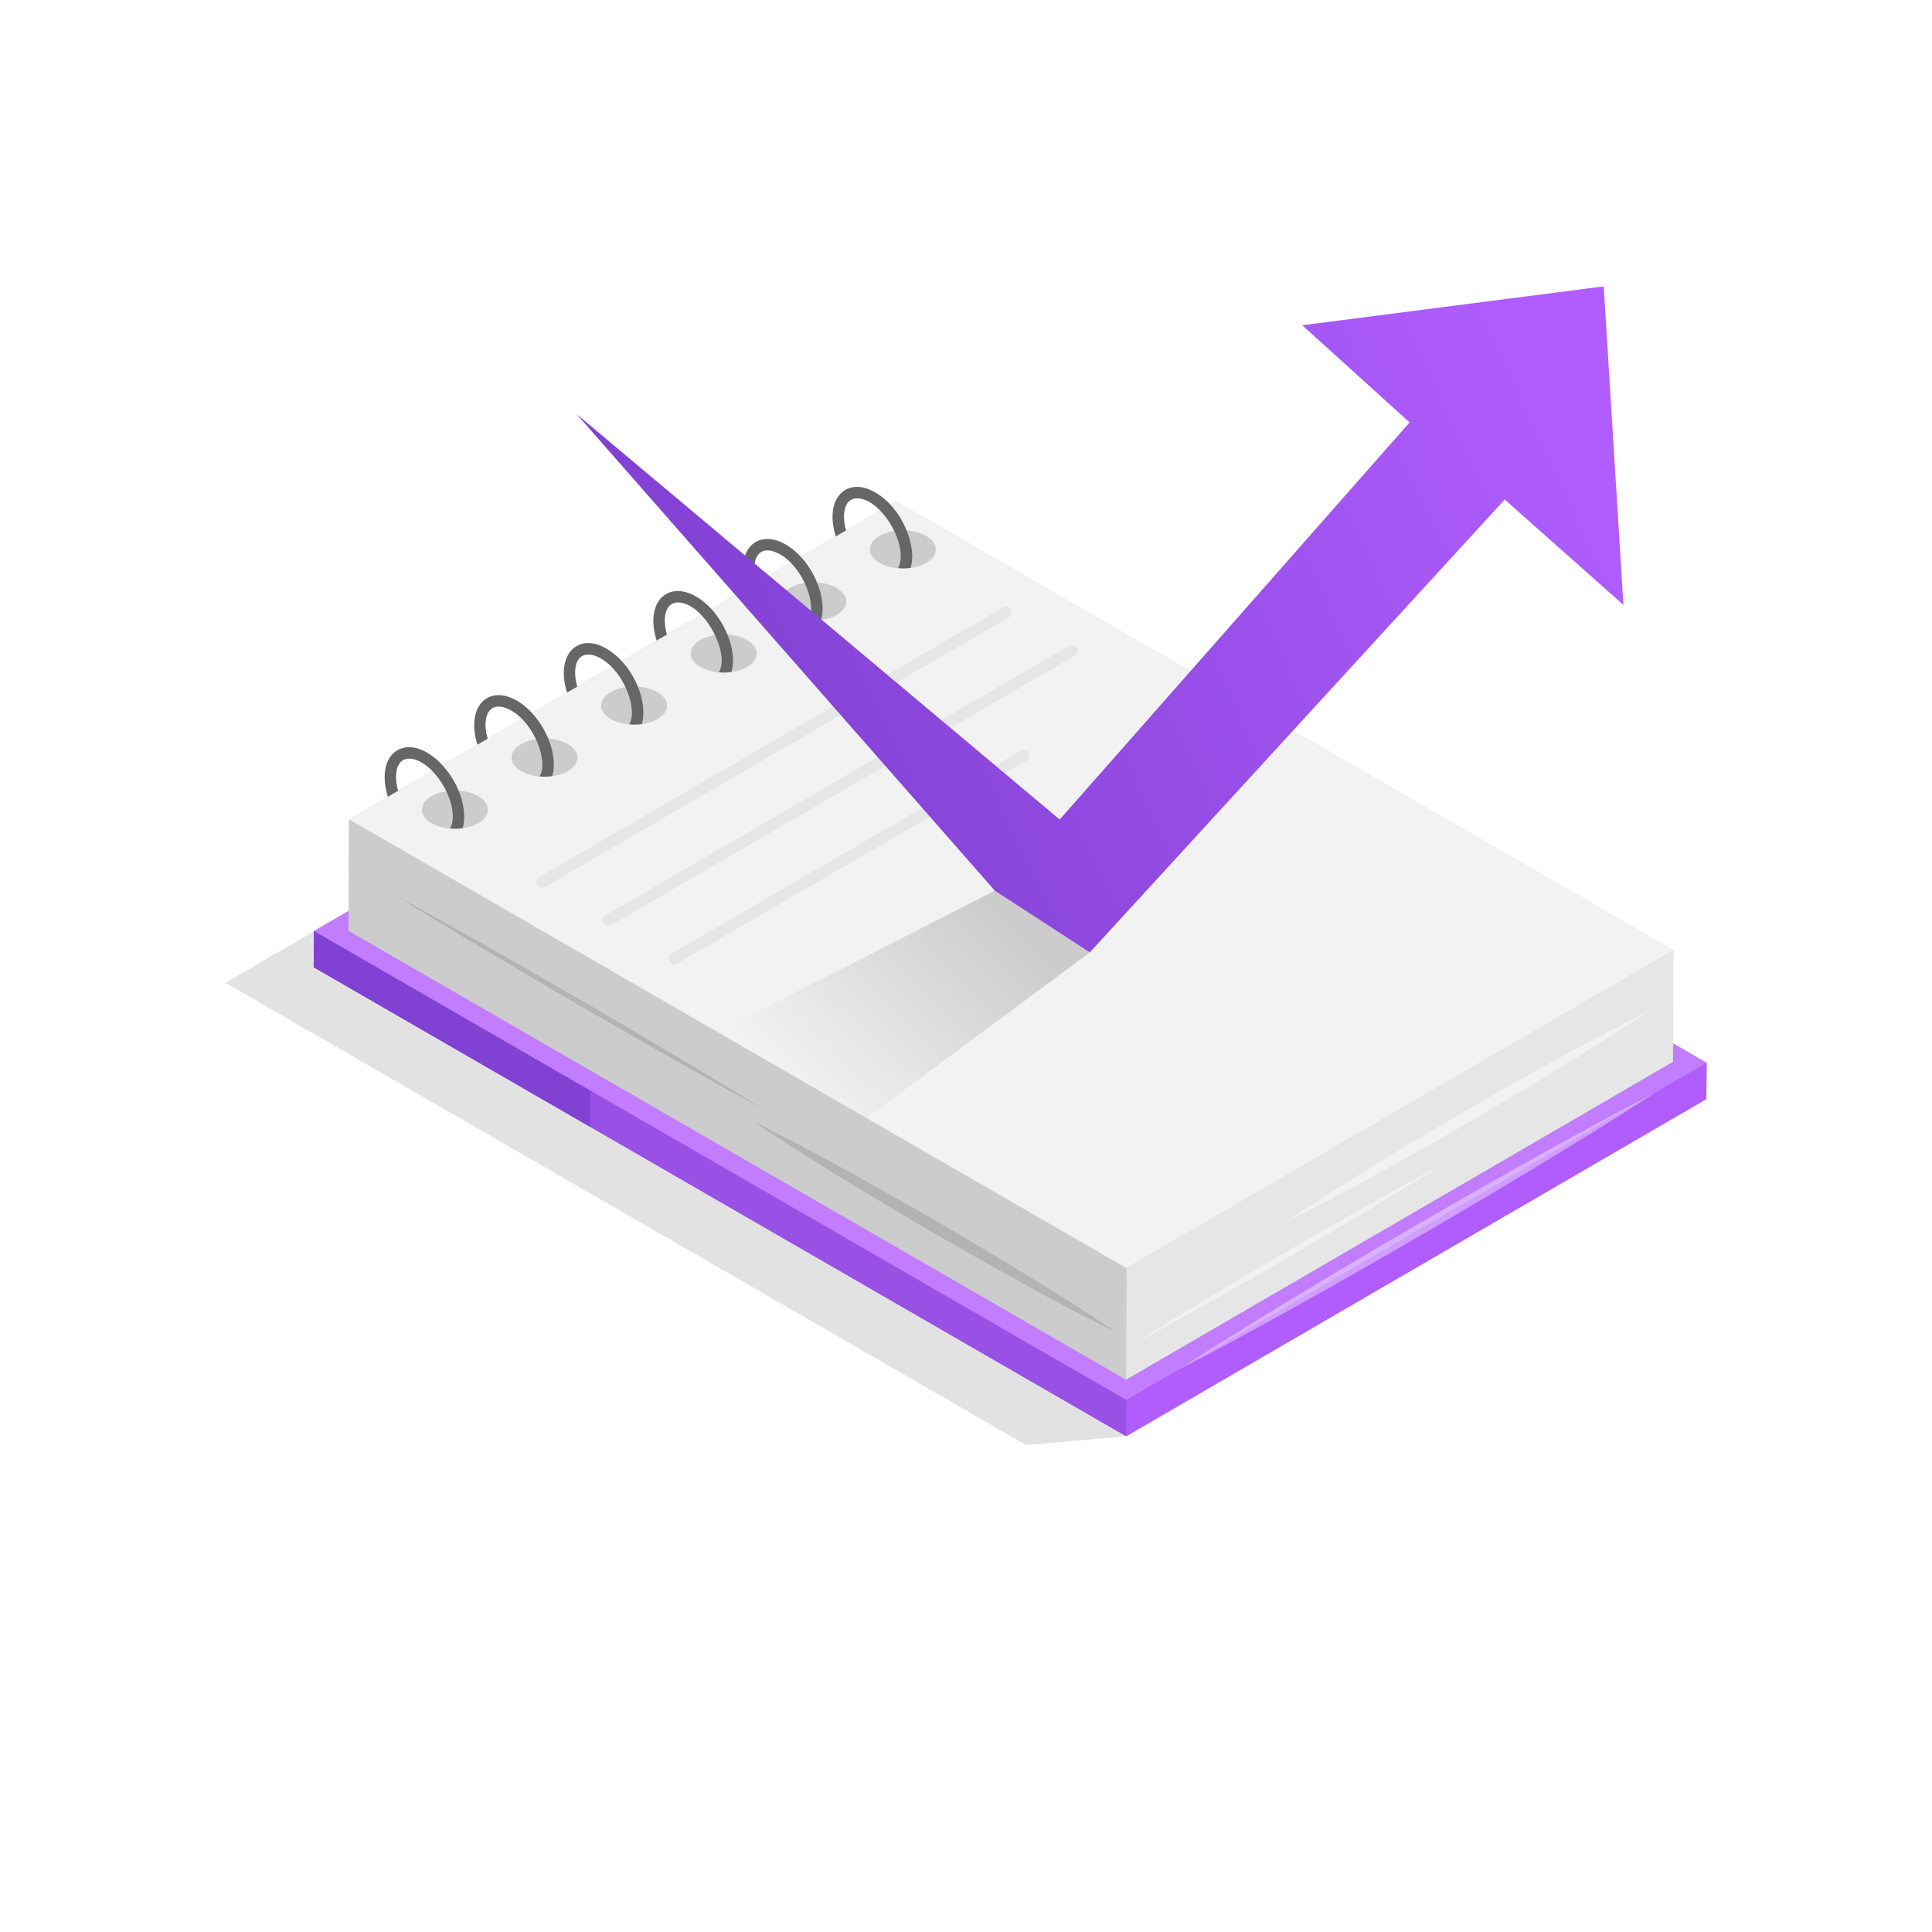
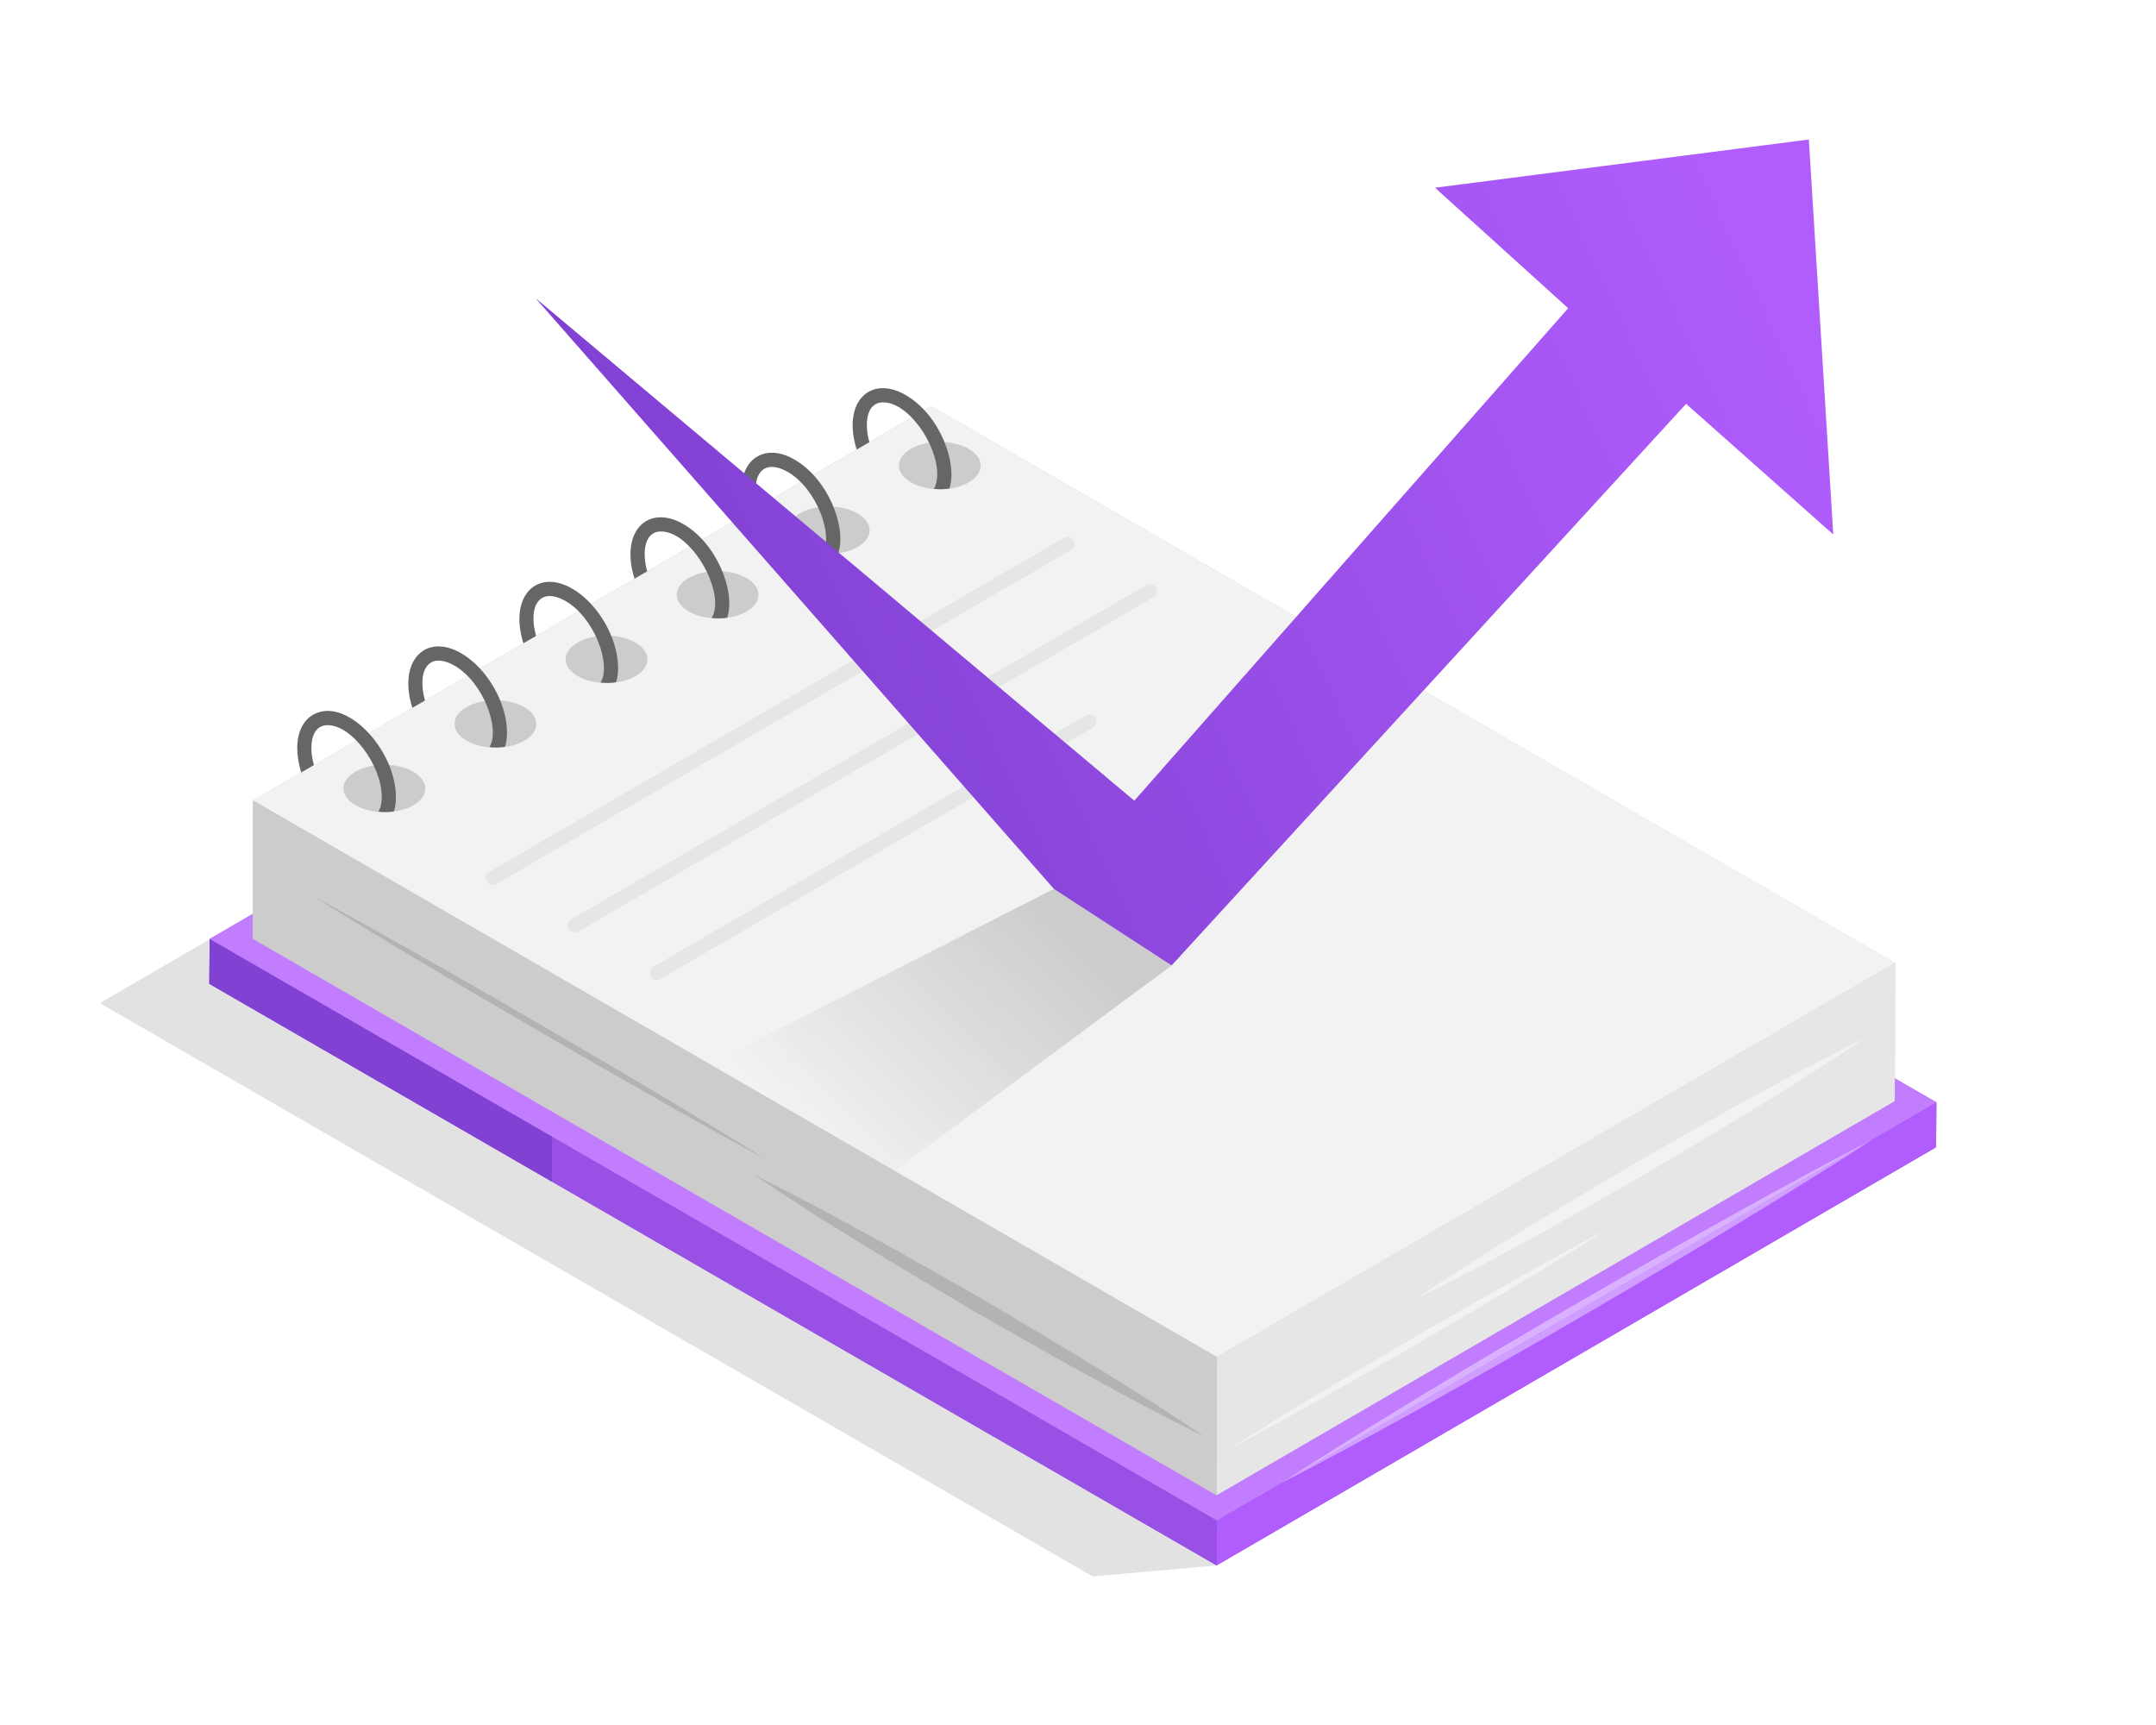
- <svg xmlns="http://www.w3.org/2000/svg" xmlns:xlink="http://www.w3.org/1999/xlink" version="1.1" id="svg1" width="4000" height="4000" viewBox="0 0 4000 4000">
+ <svg xmlns="http://www.w3.org/2000/svg" xmlns:xlink="http://www.w3.org/1999/xlink" version="1.1" id="svg1" width="400" height="320" viewBox="300 600 3600 2400">
  <defs id="defs1">
    <linearGradient id="linearGradient35">
      <stop style="stop-color:#cccccc;stop-opacity:1;" offset="0" id="stop35" />
      <stop style="stop-color:#cccccc;stop-opacity:0;" offset="1" id="stop36" />
    </linearGradient>
    <linearGradient id="linearGradient33">
      <stop style="stop-color:#8141d3;stop-opacity:1;" offset="0" id="stop33" />
      <stop style="stop-color:#b15dfe;stop-opacity:1" offset="1" id="stop34" />
    </linearGradient>
    <linearGradient xlink:href="#linearGradient33" id="linearGradient34" x1="81.712" y1="132.417" x2="165.586" y2="85.584" gradientUnits="userSpaceOnUse" />
    <linearGradient xlink:href="#linearGradient35" id="linearGradient36" x1="106.707" y1="139.394" x2="90.093" y2="160.031" gradientUnits="userSpaceOnUse" />
  </defs>
  <g id="g33">
    <path id="path3" d="M 15934.2,7560.4 3500,14739.3 l 1376.04,799.7 -3.69,-558.4 C 14164.1,9616.6 16739.4,8129.9 17332.5,7787.5 c -9.9,5.7 -19,11 -26.9,15.5 -20.3,11.8 -28.7,16.6 -28.7,16.6 0,0 11.3,-6.5 28.7,-16.6 30.1,-17.3 86.3,-49.8 179.7,-103.7 v -1.3 l -1551.1,-137.6" style="display:inline;fill:#000000;fill-opacity:0.116;fill-rule:nonzero;stroke:none" transform="matrix(0.1333333,0,0,-0.1333333,0,4000)" />
    <path id="path4" d="m 26500,13496.1 -3.7,-561.2 -9010,-5236.2 c -314.8,181.8 -209.2,120.8 -103.6,59.9 335.7,-193.8 671.4,-387.6 -12510.35,7222 l 3.71,561.2 L 13886,20778 26500,13496.1" style="display:inline;fill:#9951e5;fill-opacity:1;fill-rule:nonzero;stroke:none" transform="matrix(0.1333333,0,0,-0.1333333,0,4000)" />
    <path id="path5" d="m 26500,13496.6 -4.9,-562.7 -9009.8,-5235.9 4.9,562.6 9009.8,5236" style="display:inline;fill:#b15dfe;fill-opacity:1;fill-rule:nonzero;stroke:none" transform="matrix(0.1333333,0,0,-0.1333333,0,4000)" />
    <path id="path6" d="m 17490.2,8260.6 -4.9,-562.6 -12614.33,7282.9 4.91,562.6 12614.32,-7282.9" style="display:inline;fill:#9951e5;fill-opacity:1;fill-rule:nonzero;stroke:none" transform="matrix(0.1333333,0,0,-0.1333333,0,4000)" />
    <path id="path7" d="m 9164.72,13067.4 -4288.85,2476.1 -4.9,-562.6 4293.75,-2479 v 565.5" style="display:inline;fill:#8141d3;fill-opacity:1;fill-rule:nonzero;stroke:none" transform="matrix(0.1333333,0,0,-0.1333333,0,4000)" />
    <path id="path8" d="M 26500,13496.6 17490.2,8260.6 4875.88,15543.5 13885.7,20779.4 26500,13496.6" style="display:inline;fill:#c27dfe;fill-opacity:1;fill-rule:nonzero;stroke:none" transform="matrix(0.1333333,0,0,-0.1333333,0,4000)" />
    <path id="path9" d="m 25983,15242.7 -3.6,-1728.1 -8493.1,-4937 -12071.12,6967.9 3.68,1731.9 8493.04,4937 12071.1,-6971.7" style="display:inline;fill:#cccccc;fill-opacity:1;fill-rule:nonzero;stroke:none" transform="matrix(0.1333333,0,0,-0.1333333,0,4000)" />
    <path id="path10" d="m 25982.4,15244.5 -4.9,-1731.4 -8492.2,-4935.2 4.9,1731.4 8492.2,4935.2" style="display:inline;fill:#e6e6e6;fill-opacity:1;fill-rule:nonzero;stroke:none" transform="matrix(0.1333333,0,0,-0.1333333,0,4000)" />
    <path id="path11" d="m 17490.2,10309.3 -4.9,-1731.4 -12070.38,6968.8 4.91,1731.4 12070.37,-6968.8" style="display:inline;fill:#cccccc;fill-opacity:1;fill-rule:nonzero;stroke:none" transform="matrix(0.1333333,0,0,-0.1333333,0,4000)" />
    <path id="path12" d="M 25982.4,15244.5 17490.2,10309.3 5419.83,17278.1 13912.1,22213.3 25982.4,15244.5" style="display:inline;fill:#f2f2f2;fill-opacity:1;fill-rule:nonzero;stroke:none" transform="matrix(0.1333333,0,0,-0.1333333,0,4000)" />
    <path id="path13" d="m 7424.51,17637 c 200.5,-115.8 201.56,-303.8 1.93,-419.8 -199.2,-115.8 -523.79,-115.8 -724.29,0 -200.93,116 -201.56,303.7 -2.36,419.5 199.63,116 523.79,116.3 724.72,0.3" style="fill:#cccccc;fill-opacity:1;fill-rule:nonzero;stroke:none" transform="matrix(0.1333333,0,0,-0.1333333,0,4000)" />
    <path id="path14" d="m 6170.7,18350.5 c -127.45,-74.3 -198.23,-223 -198.23,-417.7 0,-99.1 17.69,-201.7 49.54,-304.4 l 159.3,92 c -21.24,74.4 -31.84,145.2 -31.84,212.4 0,150.7 53.22,286.8 205.3,286.8 301.09,0 676.14,-502.7 676.14,-899.2 0,-74.3 -14.18,-138 -42.48,-184.1 63.72,-7 130.98,-7 194.69,3.6 17.7,53.1 24.78,113.3 24.78,180.5 0,592.2 -625.77,1263.7 -1037.2,1030.1" style="fill:#666666;fill-opacity:1;fill-rule:nonzero;stroke:none" transform="matrix(0.1333333,0,0,-0.1333333,0,4000)" />
    <path id="path15" d="m 8815.73,18445.4 c 200.5,-115.7 201.56,-303.7 1.93,-419.7 -199.2,-115.8 -523.79,-115.8 -724.29,0 -200.93,116 -201.56,303.7 -2.36,419.5 199.63,116 523.78,116.3 724.72,0.2" style="fill:#cccccc;fill-opacity:1;fill-rule:nonzero;stroke:none" transform="matrix(0.1333333,0,0,-0.1333333,0,4000)" />
    <path id="path16" d="m 8025.65,19120.1 c -438.71,255.9 -797.73,-85.9 -612.42,-683.2 l 159.3,92 c -100.21,350.7 26.01,625.2 364.63,439 367.23,-208.7 580.41,-798.8 442.49,-1023.1 63.71,-7 130.97,-7 194.69,3.6 17.7,53.1 24.78,113.3 24.78,180.5 0,367.5 -248.53,804 -573.47,991.2" style="fill:#666666;fill-opacity:1;fill-rule:nonzero;stroke:none" transform="matrix(0.1333333,0,0,-0.1333333,0,4000)" />
    <path id="path17" d="m 10206.9,19253.9 c 200.5,-115.7 201.6,-303.7 2,-419.7 -199.2,-115.8 -523.81,-115.8 -724.31,0 -200.93,116 -201.56,303.7 -2.36,419.5 199.63,116 523.77,116.2 724.67,0.2" style="fill:#cccccc;fill-opacity:1;fill-rule:nonzero;stroke:none" transform="matrix(0.1333333,0,0,-0.1333333,0,4000)" />
    <path id="path18" d="m 9416.87,19928.6 c -439.75,256.5 -797.39,-87 -612.42,-683.2 l 159.3,92 c -100.21,350.7 26.01,625.2 364.62,439 367.24,-208.7 580.42,-798.8 442.5,-1023.1 63.71,-7 130.97,-7 194.69,3.6 17.69,53.1 24.78,113.2 24.78,180.5 0,367.5 -248.53,803.9 -573.47,991.2" style="fill:#666666;fill-opacity:1;fill-rule:nonzero;stroke:none" transform="matrix(0.1333333,0,0,-0.1333333,0,4000)" />
    <path id="path19" d="m 11598.2,20062.4 c 200.5,-115.7 201.5,-303.7 1.9,-419.8 -199.2,-115.7 -523.8,-115.7 -724.3,0 -200.9,116.1 -201.5,303.8 -2.4,419.6 199.7,116 523.8,116.2 724.8,0.2" style="fill:#cccccc;fill-opacity:1;fill-rule:nonzero;stroke:none" transform="matrix(0.1333333,0,0,-0.1333333,0,4000)" />
    <path id="path20" d="m 10808.1,20737.1 c -432.1,252 -800.8,-76.2 -612.4,-683.2 l 159.3,92 c -61.4,214.6 -47.9,499.1 173.4,499.1 390.2,0 818.7,-782.3 633.7,-1083.2 63.7,-7 131,-7 194.7,3.6 107.2,321.8 -125.4,927.7 -548.7,1171.7" style="fill:#666666;fill-opacity:1;fill-rule:nonzero;stroke:none" transform="matrix(0.1333333,0,0,-0.1333333,0,4000)" />
    <path id="path21" d="m 12989.4,20870.9 c 200.5,-115.7 201.5,-303.7 1.9,-419.8 -199.2,-115.7 -523.8,-115.7 -724.3,0 -200.9,116 -201.5,303.8 -2.3,419.6 199.6,116 523.8,116.2 724.7,0.2" style="display:inline;fill:#cccccc;fill-opacity:1;fill-rule:nonzero;stroke:none" transform="matrix(0.1333333,0,0,-0.1333333,0,4000)" />
    <path id="path22" d="m 12199.3,21545.6 c -432.1,252 -800.7,-76.2 -612.4,-683.2 l 159.3,92 c -100.2,350.7 26,625.2 364.6,439 367.2,-208.7 580.4,-798.8 442.5,-1023.1 63.7,-7.1 131,-7.1 194.7,3.6 107.2,321.8 -125.3,927.7 -548.7,1171.7" style="display:inline;fill:#666666;fill-opacity:1;fill-rule:nonzero;stroke:none" transform="matrix(0.1333333,0,0,-0.1333333,0,4000)" />
    <path id="path23" d="m 14380.6,21679.4 c 200.5,-115.7 201.6,-303.8 1.9,-419.8 -199.2,-115.7 -523.8,-115.7 -724.3,0 -200.9,116 -201.5,303.8 -2.3,419.6 199.6,116 523.8,116.2 724.7,0.2" style="display:inline;fill:#cccccc;fill-opacity:1;fill-rule:nonzero;stroke:none" transform="matrix(0.1333333,0,0,-0.1333333,0,4000)" />
    <path id="path24" d="m 13590.5,22354.1 c -432.1,252 -800.7,-76.2 -612.4,-683.2 l 159.3,92 c -61.3,214.6 -47.9,499.1 173.5,499.1 312.1,0 676.1,-519.8 676.1,-899.1 0,-74.4 -14.2,-138.1 -42.5,-184.1 63.7,-7.1 131,-7.1 194.7,3.5 105.4,316.3 -118.6,924 -548.7,1171.8" style="display:inline;fill:#666666;fill-opacity:1;fill-rule:nonzero;stroke:none" transform="matrix(0.1333333,0,0,-0.1333333,0,4000)" />
    <path id="path25" d="m 18296.9,8729.5 v 0 l 7396.3,4298.2 c 0.1,0.1 0.1,0.1 0.1,0.1 C 23894,11854.9 20338.8,9779.1 18296.9,8729.5" style="display:inline;fill:#d09efe;fill-opacity:1;fill-rule:nonzero;stroke:none" transform="matrix(0.1333333,0,0,-0.1333333,0,4000)" />
    <path id="path26" d="m 18296.9,8729.5 c 1920.8,1253.1 5484.7,3314.7 7396.4,4298.3 L 18297,8729.5" style="display:inline;fill:#dab1fe;fill-opacity:1;fill-rule:nonzero;stroke:none" transform="matrix(0.1333333,0,0,-0.1333333,0,4000)" />
    <path id="path27" d="m 25605.7,14303 c -1355.5,-920.4 -4063.6,-2504.4 -5636.4,-3275.5 1447,983.7 4164.1,2552.7 5636.4,3275.5" style="display:inline;fill:#f2f2f2;fill-opacity:1;fill-rule:nonzero;stroke:none" transform="matrix(0.1333333,0,0,-0.1333333,0,4000)" />
    <path id="path28" d="m 11697.1,12586.2 c 977.7,-480 1919.6,-1021.6 2864.5,-1558.1 934.1,-555.2 1871.2,-1105.1 2771.9,-1717.5 -978,479.5 -1919.7,1021.4 -2864.5,1558.1 -933.9,555.3 -1870.8,1105.6 -2771.9,1717.5" style="fill:#b3b3b3;fill-opacity:1;fill-rule:nonzero;stroke:none" transform="matrix(0.1333333,0,0,-0.1333333,0,4000)" />
    <path id="path29" d="m 6183.8,16070.6 c 1247.85,-665.6 4318,-2443.3 5636.5,-3275.6 -1251.2,667.1 -4323.15,2446.9 -5636.5,3275.6" style="fill:#b3b3b3;fill-opacity:1;fill-rule:nonzero;stroke:none" transform="matrix(0.1333333,0,0,-0.1333333,0,4000)" />
    <path id="path30" d="m 22384.3,11911.2 c -1174.5,-749.4 -3454.1,-2078.3 -4752.6,-2761.9 1175,750.2 3454.4,2077.8 4752.6,2761.9" style="fill:#f2f2f2;fill-opacity:1;fill-rule:nonzero;stroke:none" transform="matrix(0.1333333,0,0,-0.1333333,0,4000)" />
    <path id="path31" d="m 8342.83,16261.2 c -24.55,42.2 -10.2,96.5 32.15,121 L 15575,20566.4 c 41.6,24.3 96.3,10.3 121,-32.2 24.5,-42.2 10.2,-96.4 -32.2,-121 L 8463.82,16229.1 c -42.15,-24.5 -96.47,-10.2 -120.99,32.1" style="fill:#e6e6e6;fill-opacity:1;fill-rule:nonzero;stroke:none" transform="matrix(0.1333333,0,0,-0.1333333,0,4000)" />
    <path id="path32" d="m 9371.28,15667.5 c -24.55,42.2 -10.2,96.4 32.15,121 l 7199.97,4184.1 c 42,24.4 96.5,10.4 121,-32.1 24.6,-42.2 10.2,-96.5 -32.1,-121 L 9492.27,15635.3 c -42.15,-24.4 -96.47,-10.2 -120.99,32.2" style="fill:#e6e6e6;fill-opacity:1;fill-rule:nonzero;stroke:none" transform="matrix(0.1333333,0,0,-0.1333333,0,4000)" />
    <path id="path33" d="m 10399.7,15073.6 c -24.5,42.1 -10.2,96.4 32.2,121 l 5418.4,3148.9 c 41.7,24.7 96.3,10.6 121,-32.1 24.6,-42.2 10.2,-96.5 -32.1,-121 l -5418.5,-3149 c -42.1,-24.4 -96.5,-10.2 -121,32.2" style="fill:#e6e6e6;fill-opacity:1;fill-rule:nonzero;stroke:none" transform="matrix(0.1333333,0,0,-0.1333333,0,4000)" />
  </g>
  <g id="g876" transform="matrix(18.82343,0,0,22.58812,84.77873,-1231.927)">
    <path id="path3-2" d="m 69.049,151.435 35.899,-15.271 10.417,5.674 -26.304,16.243" style="display:inline;fill:url(#linearGradient36);fill-opacity:1;fill-rule:nonzero;stroke:none;stroke-width:0.006" />
    <path id="path1693" d="m 58.931,92.506 53.123,37.151 38.486,-36.4 -11.809,-8.905 33.16,-3.564 2.165,29.193 -13.054,-9.655 -45.639,41.509 -10.44,-5.654 z" style="fill:url(#linearGradient34);fill-opacity:1;stroke-width:0.333" />
  </g>
</svg>
